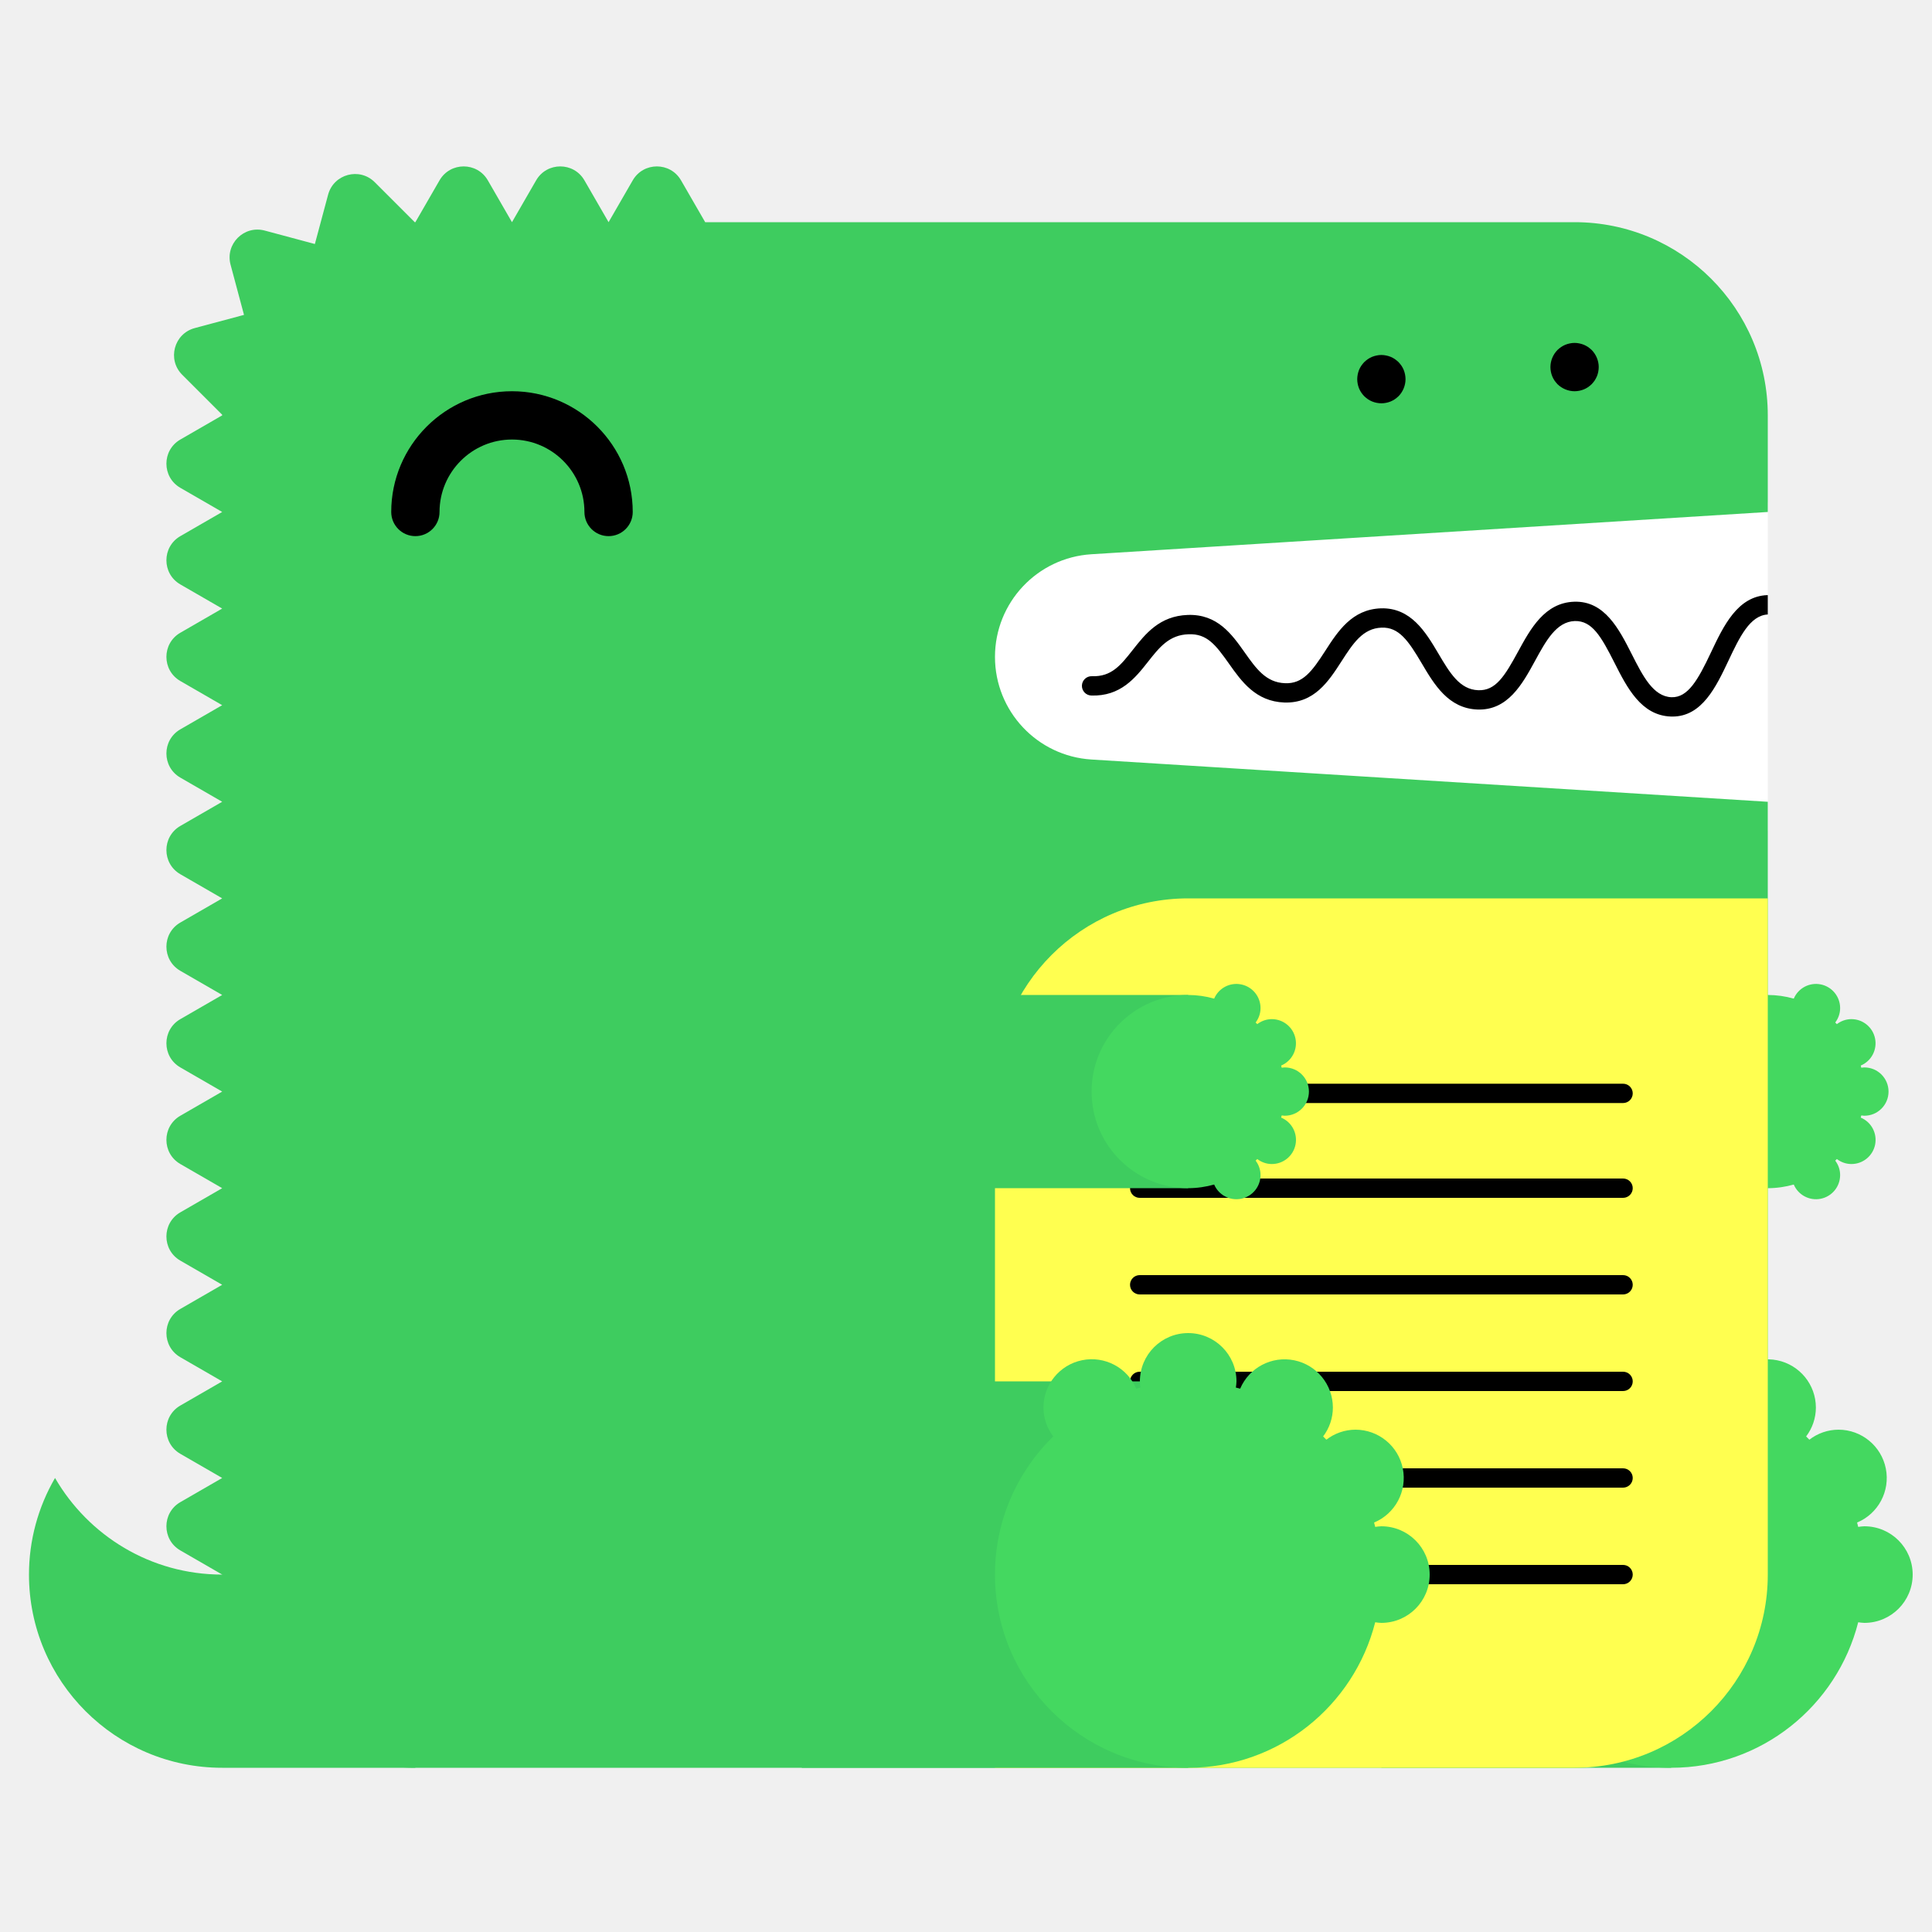
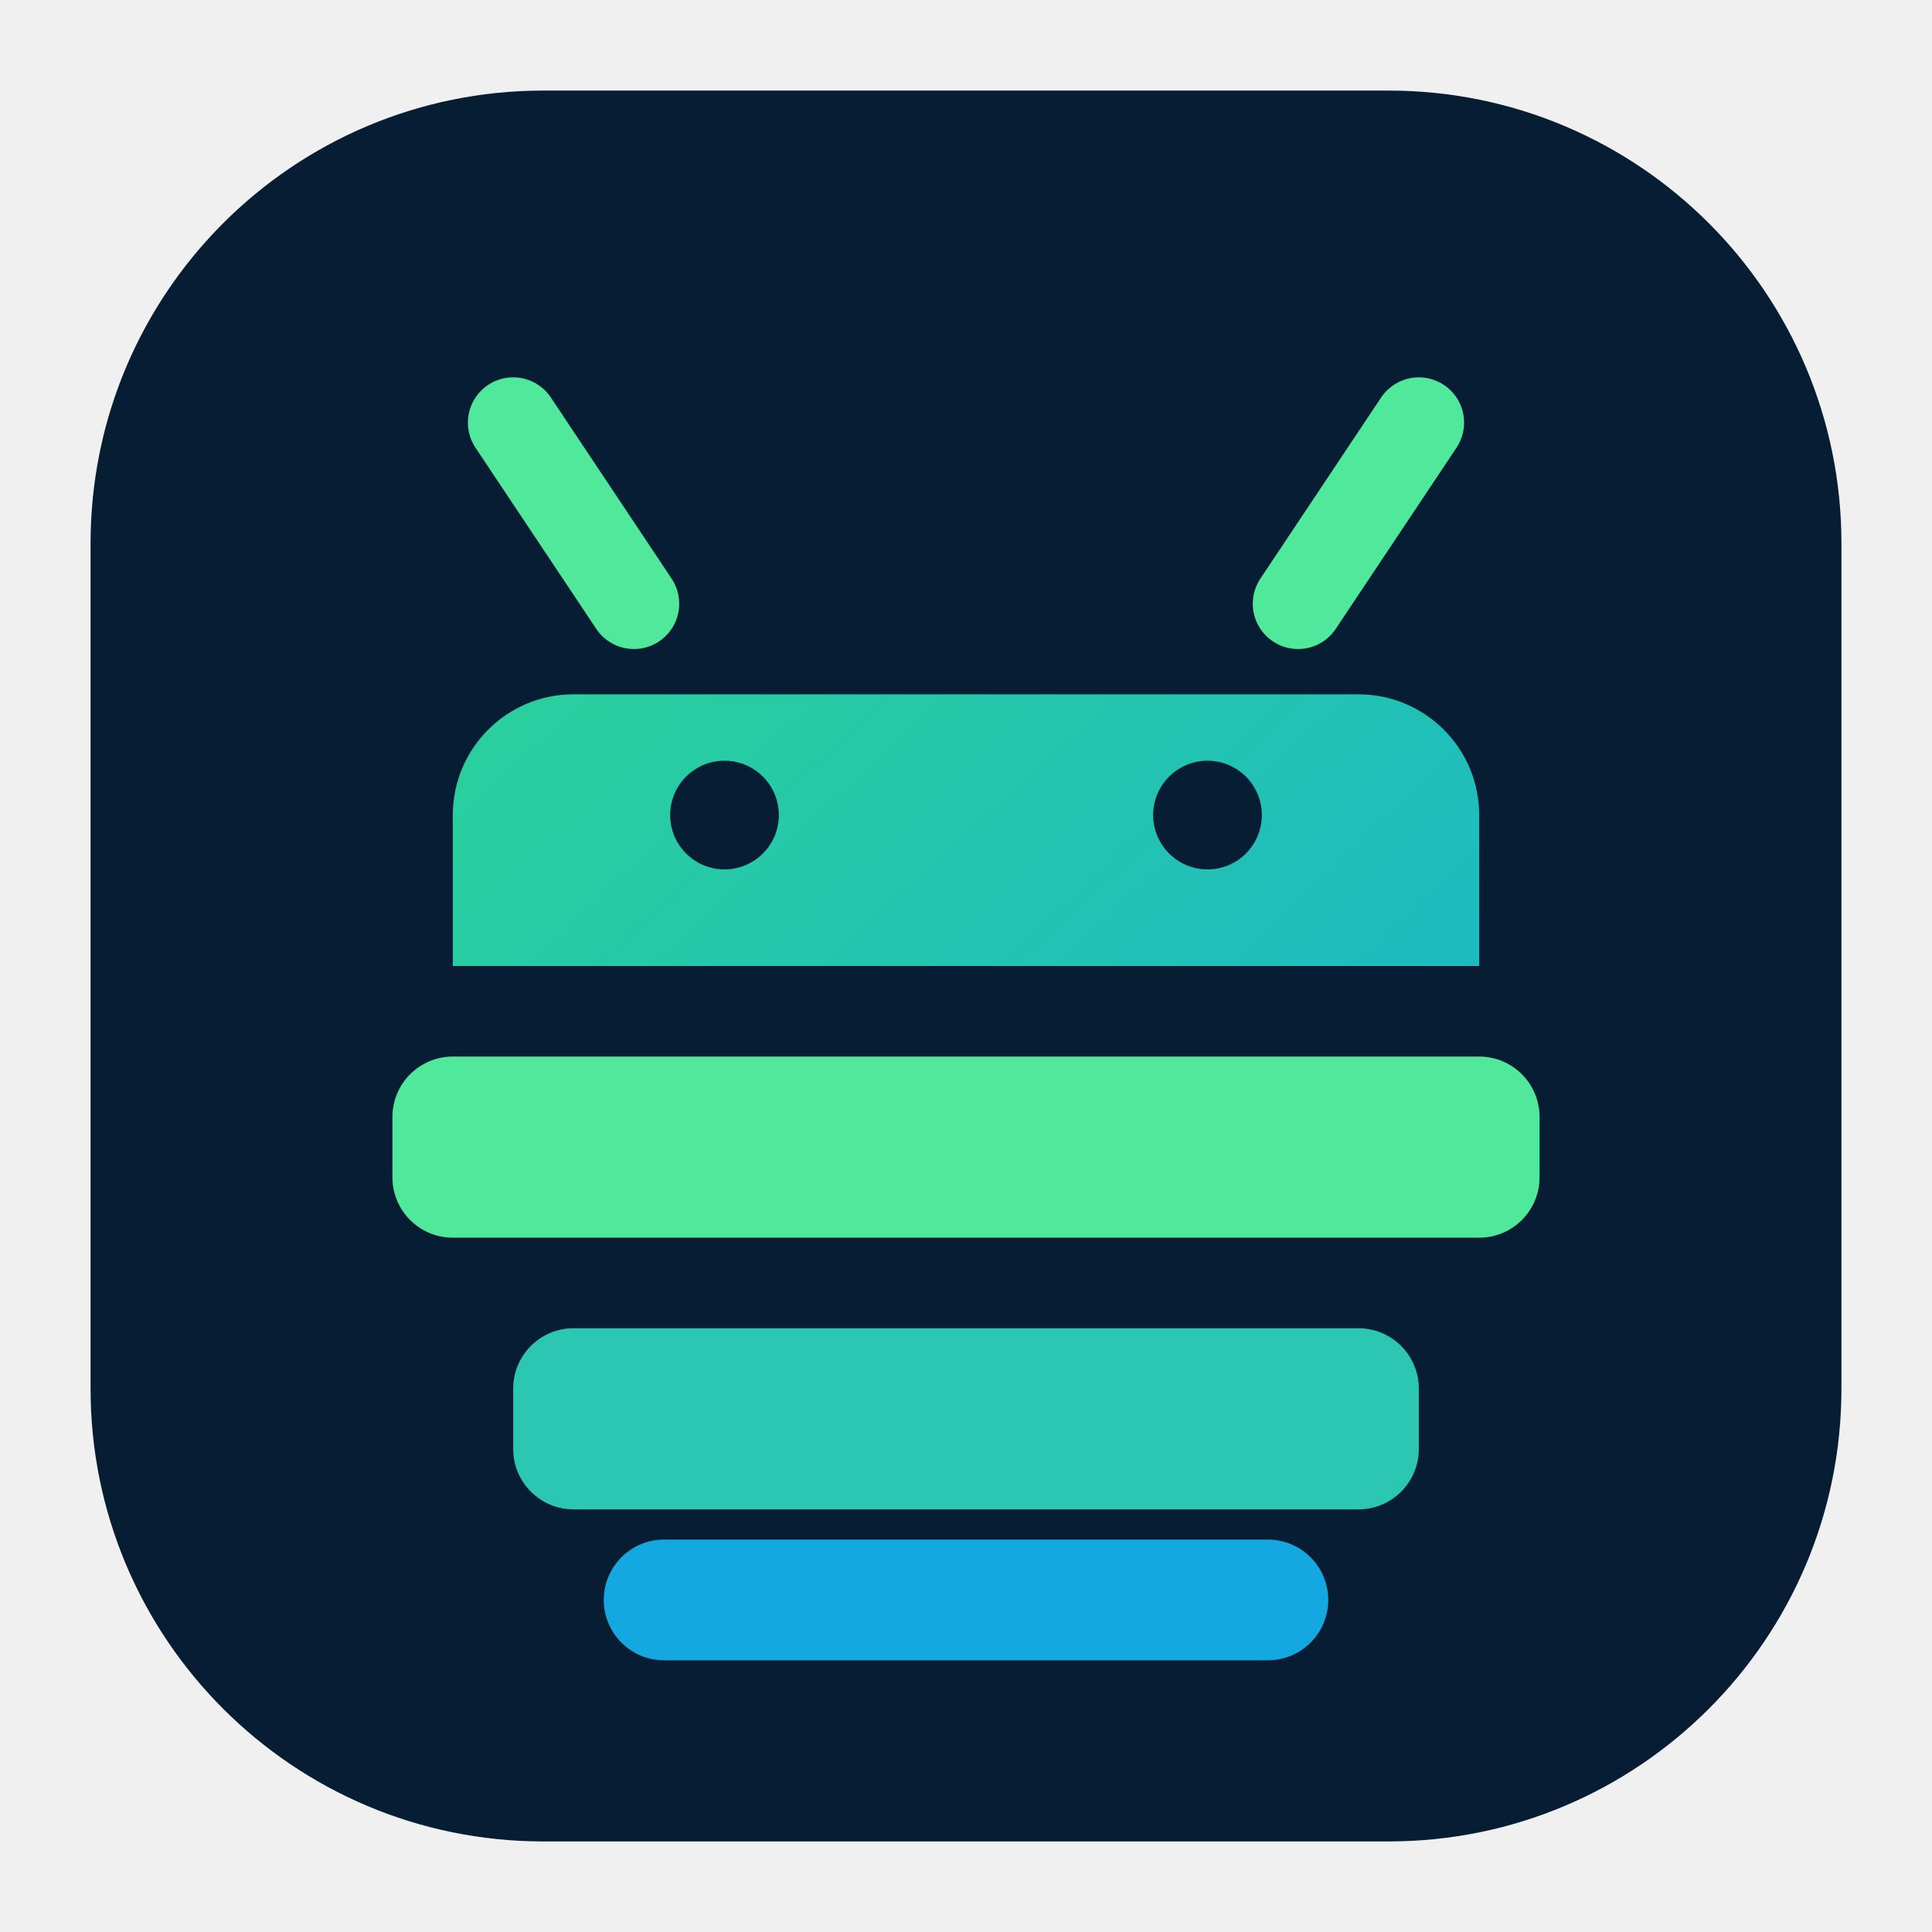
- <svg xmlns="http://www.w3.org/2000/svg" width="200" height="200" viewBox="0 0 200 200">
-   <g fill="none" fill-rule="evenodd">
-     <path fill="#FFF" d="M99 52h84v34H99z" />
-     <path d="M23 163c-7.398 0-13.843-4.027-17.303-10A19.886 19.886 0 0 0 3 163c0 11.046 8.954 20 20 20h20v-20H23z" fill="#3ECC5F" />
-     <path d="M112.98 57.376L183 53V43c0-11.046-8.954-20-20-20H73l-2.5-4.33c-1.112-1.925-3.889-1.925-5 0L63 23l-2.5-4.33c-1.111-1.925-3.889-1.925-5 0L53 23l-2.5-4.33c-1.111-1.925-3.889-1.925-5 0L43 23c-.022 0-.042.003-.065.003l-4.142-4.141c-1.57-1.571-4.252-.853-4.828 1.294l-1.369 5.104-5.192-1.392c-2.148-.575-4.111 1.389-3.535 3.536l1.39 5.193-5.102 1.367c-2.148.576-2.867 3.259-1.296 4.83l4.142 4.142c0 .021-.003.042-.003.064l-4.33 2.5c-1.925 1.111-1.925 3.889 0 5L23 53l-4.33 2.5c-1.925 1.111-1.925 3.889 0 5L23 63l-4.33 2.5c-1.925 1.111-1.925 3.889 0 5L23 73l-4.33 2.5c-1.925 1.111-1.925 3.889 0 5L23 83l-4.33 2.5c-1.925 1.111-1.925 3.889 0 5L23 93l-4.33 2.5c-1.925 1.111-1.925 3.889 0 5L23 103l-4.33 2.5c-1.925 1.111-1.925 3.889 0 5L23 113l-4.33 2.5c-1.925 1.111-1.925 3.889 0 5L23 123l-4.33 2.5c-1.925 1.111-1.925 3.889 0 5L23 133l-4.33 2.5c-1.925 1.111-1.925 3.889 0 5L23 143l-4.33 2.5c-1.925 1.111-1.925 3.889 0 5L23 153l-4.33 2.5c-1.925 1.111-1.925 3.889 0 5L23 163c0 11.046 8.954 20 20 20h120c11.046 0 20-8.954 20-20V83l-70.02-4.376A10.645 10.645 0 0 1 103 68c0-5.621 4.37-10.273 9.98-10.624" fill="#3ECC5F" />
-     <path fill="#3ECC5F" d="M143 183h30v-40h-30z" />
-     <path d="M193 158c-.219 0-.428.037-.639.064-.038-.15-.074-.301-.116-.451A5 5 0 0 0 190.32 148a4.96 4.96 0 0 0-3.016 1.036 26.531 26.531 0 0 0-.335-.336 4.955 4.955 0 0 0 1.011-2.987 5 5 0 0 0-9.599-1.959c-.148-.042-.297-.077-.445-.115.027-.211.064-.42.064-.639a5 5 0 0 0-5-5 5 5 0 0 0-5 5c0 .219.037.428.064.639-.148.038-.297.073-.445.115a4.998 4.998 0 0 0-9.599 1.959c0 1.125.384 2.151 1.011 2.987-3.717 3.632-6.031 8.693-6.031 14.3 0 11.046 8.954 20 20 20 9.339 0 17.16-6.41 19.361-15.064.211.027.42.064.639.064a5 5 0 0 0 5-5 5 5 0 0 0-5-5" fill="#44D860" />
-     <path fill="#3ECC5F" d="M153 123h30v-20h-30z" />
-     <path d="M193 115.5a2.5 2.5 0 1 0 0-5c-.109 0-.214.019-.319.032-.02-.075-.037-.15-.058-.225a2.501 2.501 0 0 0-.963-4.807c-.569 0-1.088.197-1.508.518a6.653 6.653 0 0 0-.168-.168c.314-.417.506-.931.506-1.494a2.5 2.5 0 0 0-4.8-.979A9.987 9.987 0 0 0 183 103c-5.522 0-10 4.478-10 10s4.478 10 10 10c.934 0 1.833-.138 2.69-.377a2.5 2.5 0 0 0 4.8-.979c0-.563-.192-1.077-.506-1.494.057-.055.113-.111.168-.168.42.321.939.518 1.508.518a2.5 2.5 0 0 0 .963-4.807c.021-.074.038-.15.058-.225.105.013.21.032.319.032" fill="#44D860" />
-     <path d="M63 55.5a2.5 2.5 0 0 1-2.5-2.5c0-4.136-3.364-7.5-7.5-7.5s-7.5 3.364-7.5 7.5a2.5 2.5 0 1 1-5 0c0-6.893 5.607-12.5 12.5-12.5S65.5 46.107 65.5 53a2.5 2.5 0 0 1-2.5 2.5" fill="#000" />
-     <path d="M103 183h60c11.046 0 20-8.954 20-20V93h-60c-11.046 0-20 8.954-20 20v70z" fill="#FFFF50" />
-     <path d="M168.02 124h-50.04a1 1 0 1 1 0-2h50.04a1 1 0 1 1 0 2m0 20h-50.04a1 1 0 1 1 0-2h50.04a1 1 0 1 1 0 2m0 20h-50.04a1 1 0 1 1 0-2h50.04a1 1 0 1 1 0 2m0-49.814h-50.04a1 1 0 1 1 0-2h50.04a1 1 0 1 1 0 2m0 19.814h-50.04a1 1 0 1 1 0-2h50.04a1 1 0 1 1 0 2m0 20h-50.04a1 1 0 1 1 0-2h50.04a1 1 0 1 1 0 2M183 61.611c-.012 0-.022-.006-.034-.005-3.09.105-4.552 3.196-5.842 5.923-1.346 2.85-2.387 4.703-4.093 4.647-1.889-.068-2.969-2.202-4.113-4.46-1.314-2.594-2.814-5.536-5.963-5.426-3.046.104-4.513 2.794-5.807 5.167-1.377 2.528-2.314 4.065-4.121 3.994-1.927-.07-2.951-1.805-4.136-3.813-1.321-2.236-2.848-4.75-5.936-4.664-2.994.103-4.465 2.385-5.763 4.4-1.373 2.13-2.335 3.428-4.165 3.351-1.973-.07-2.992-1.51-4.171-3.177-1.324-1.873-2.816-3.993-5.895-3.89-2.928.1-4.399 1.97-5.696 3.618-1.232 1.564-2.194 2.802-4.229 2.724a1 1 0 0 0-.072 2c3.017.101 4.545-1.8 5.872-3.487 1.177-1.496 2.193-2.787 4.193-2.855 1.926-.082 2.829 1.115 4.195 3.045 1.297 1.834 2.769 3.914 5.731 4.021 3.103.104 4.596-2.215 5.918-4.267 1.182-1.834 2.202-3.417 4.15-3.484 1.793-.067 2.769 1.35 4.145 3.681 1.297 2.197 2.766 4.686 5.787 4.796 3.125.108 4.634-2.62 5.949-5.035 1.139-2.088 2.214-4.06 4.119-4.126 1.793-.042 2.728 1.595 4.111 4.33 1.292 2.553 2.757 5.445 5.825 5.556l.169.003c3.064 0 4.518-3.075 5.805-5.794 1.139-2.41 2.217-4.68 4.067-4.773v-2z" fill="#000" />
-     <path fill="#3ECC5F" d="M83 183h40v-40H83z" />
-     <path d="M143 158c-.219 0-.428.037-.639.064-.038-.15-.074-.301-.116-.451A5 5 0 0 0 140.32 148a4.96 4.96 0 0 0-3.016 1.036 26.531 26.531 0 0 0-.335-.336 4.955 4.955 0 0 0 1.011-2.987 5 5 0 0 0-9.599-1.959c-.148-.042-.297-.077-.445-.115.027-.211.064-.42.064-.639a5 5 0 0 0-5-5 5 5 0 0 0-5 5c0 .219.037.428.064.639-.148.038-.297.073-.445.115a4.998 4.998 0 0 0-9.599 1.959c0 1.125.384 2.151 1.011 2.987-3.717 3.632-6.031 8.693-6.031 14.3 0 11.046 8.954 20 20 20 9.339 0 17.16-6.41 19.361-15.064.211.027.42.064.639.064a5 5 0 0 0 5-5 5 5 0 0 0-5-5" fill="#44D860" />
-     <path fill="#3ECC5F" d="M83 123h40v-20H83z" />
-     <path d="M133 115.5a2.5 2.5 0 1 0 0-5c-.109 0-.214.019-.319.032-.02-.075-.037-.15-.058-.225a2.501 2.501 0 0 0-.963-4.807c-.569 0-1.088.197-1.508.518a6.653 6.653 0 0 0-.168-.168c.314-.417.506-.931.506-1.494a2.5 2.5 0 0 0-4.8-.979A9.987 9.987 0 0 0 123 103c-5.522 0-10 4.478-10 10s4.478 10 10 10c.934 0 1.833-.138 2.69-.377a2.5 2.5 0 0 0 4.8-.979c0-.563-.192-1.077-.506-1.494.057-.055.113-.111.168-.168.42.321.939.518 1.508.518a2.5 2.5 0 0 0 .963-4.807c.021-.074.038-.15.058-.225.105.013.21.032.319.032" fill="#44D860" />
-     <path d="M143 41.75c-.16 0-.33-.02-.49-.05a2.52 2.52 0 0 1-.47-.14c-.15-.06-.29-.14-.431-.23-.13-.09-.259-.2-.38-.31-.109-.12-.219-.24-.309-.38s-.17-.28-.231-.43a2.619 2.619 0 0 1-.189-.96c0-.16.02-.33.05-.49.03-.16.08-.31.139-.47.061-.15.141-.29.231-.43.09-.13.2-.26.309-.38.121-.11.25-.22.38-.31.141-.09.281-.17.431-.23.149-.06.31-.11.47-.14.32-.07.65-.07.98 0 .159.03.32.08.47.14.149.06.29.14.43.23.13.09.259.2.38.31.11.12.22.25.31.38.09.14.17.28.23.43.06.16.11.31.14.47.029.16.05.33.05.49 0 .66-.271 1.31-.73 1.77-.121.11-.25.22-.38.31-.14.09-.281.17-.43.23a2.565 2.565 0 0 1-.96.19m20-1.25c-.66 0-1.3-.27-1.771-.73a3.802 3.802 0 0 1-.309-.38c-.09-.14-.17-.28-.231-.43a2.619 2.619 0 0 1-.189-.96c0-.66.27-1.3.729-1.77.121-.11.25-.22.38-.31.141-.09.281-.17.431-.23.149-.06.31-.11.47-.14.32-.07.66-.07.98 0 .159.03.32.08.47.14.149.06.29.14.43.23.13.09.259.2.38.31.459.47.73 1.11.73 1.77 0 .16-.021.33-.05.49-.03.16-.08.32-.14.47-.07.15-.14.29-.23.43-.09.13-.2.26-.31.38-.121.11-.25.22-.38.31-.14.09-.281.17-.43.23a2.565 2.565 0 0 1-.96.19" fill="#000" />
-   </g>
+ <svg xmlns="http://www.w3.org/2000/svg" viewBox="0 0 64 64" role="img" aria-labelledby="title desc">
+   <defs>
+     <linearGradient id="bg" x1="8" y1="6" x2="56" y2="58" gradientUnits="userSpaceOnUse">
+       <stop stop-color="#32DE84" />
+       <stop offset="1" stop-color="#13A8E0" />
+     </linearGradient>
+   </defs>
+   <rect x="3" y="3" width="58" height="58" rx="15" fill="#071D33" />
+   <path d="M19 23h26a4 4 0 0 1 4 4v5H15v-5a4 4 0 0 1 4-4Z" fill="url(#bg)" />
+   <path d="m21 20-4-6m26 6 4-6" stroke="#50E89B" stroke-width="3" stroke-linecap="round" />
+   <circle cx="24" cy="27" r="1.8" fill="#071D33" />
+   <circle cx="40" cy="27" r="1.8" fill="#071D33" />
+   <rect x="13" y="35" width="38" height="6" rx="2" fill="#50E89B" />
+   <rect x="17" y="44" width="30" height="6" rx="2" fill="#2CC7B2" />
+   <path d="M22 53h20" stroke="#13A8E0" stroke-width="4" stroke-linecap="round" />
</svg>
